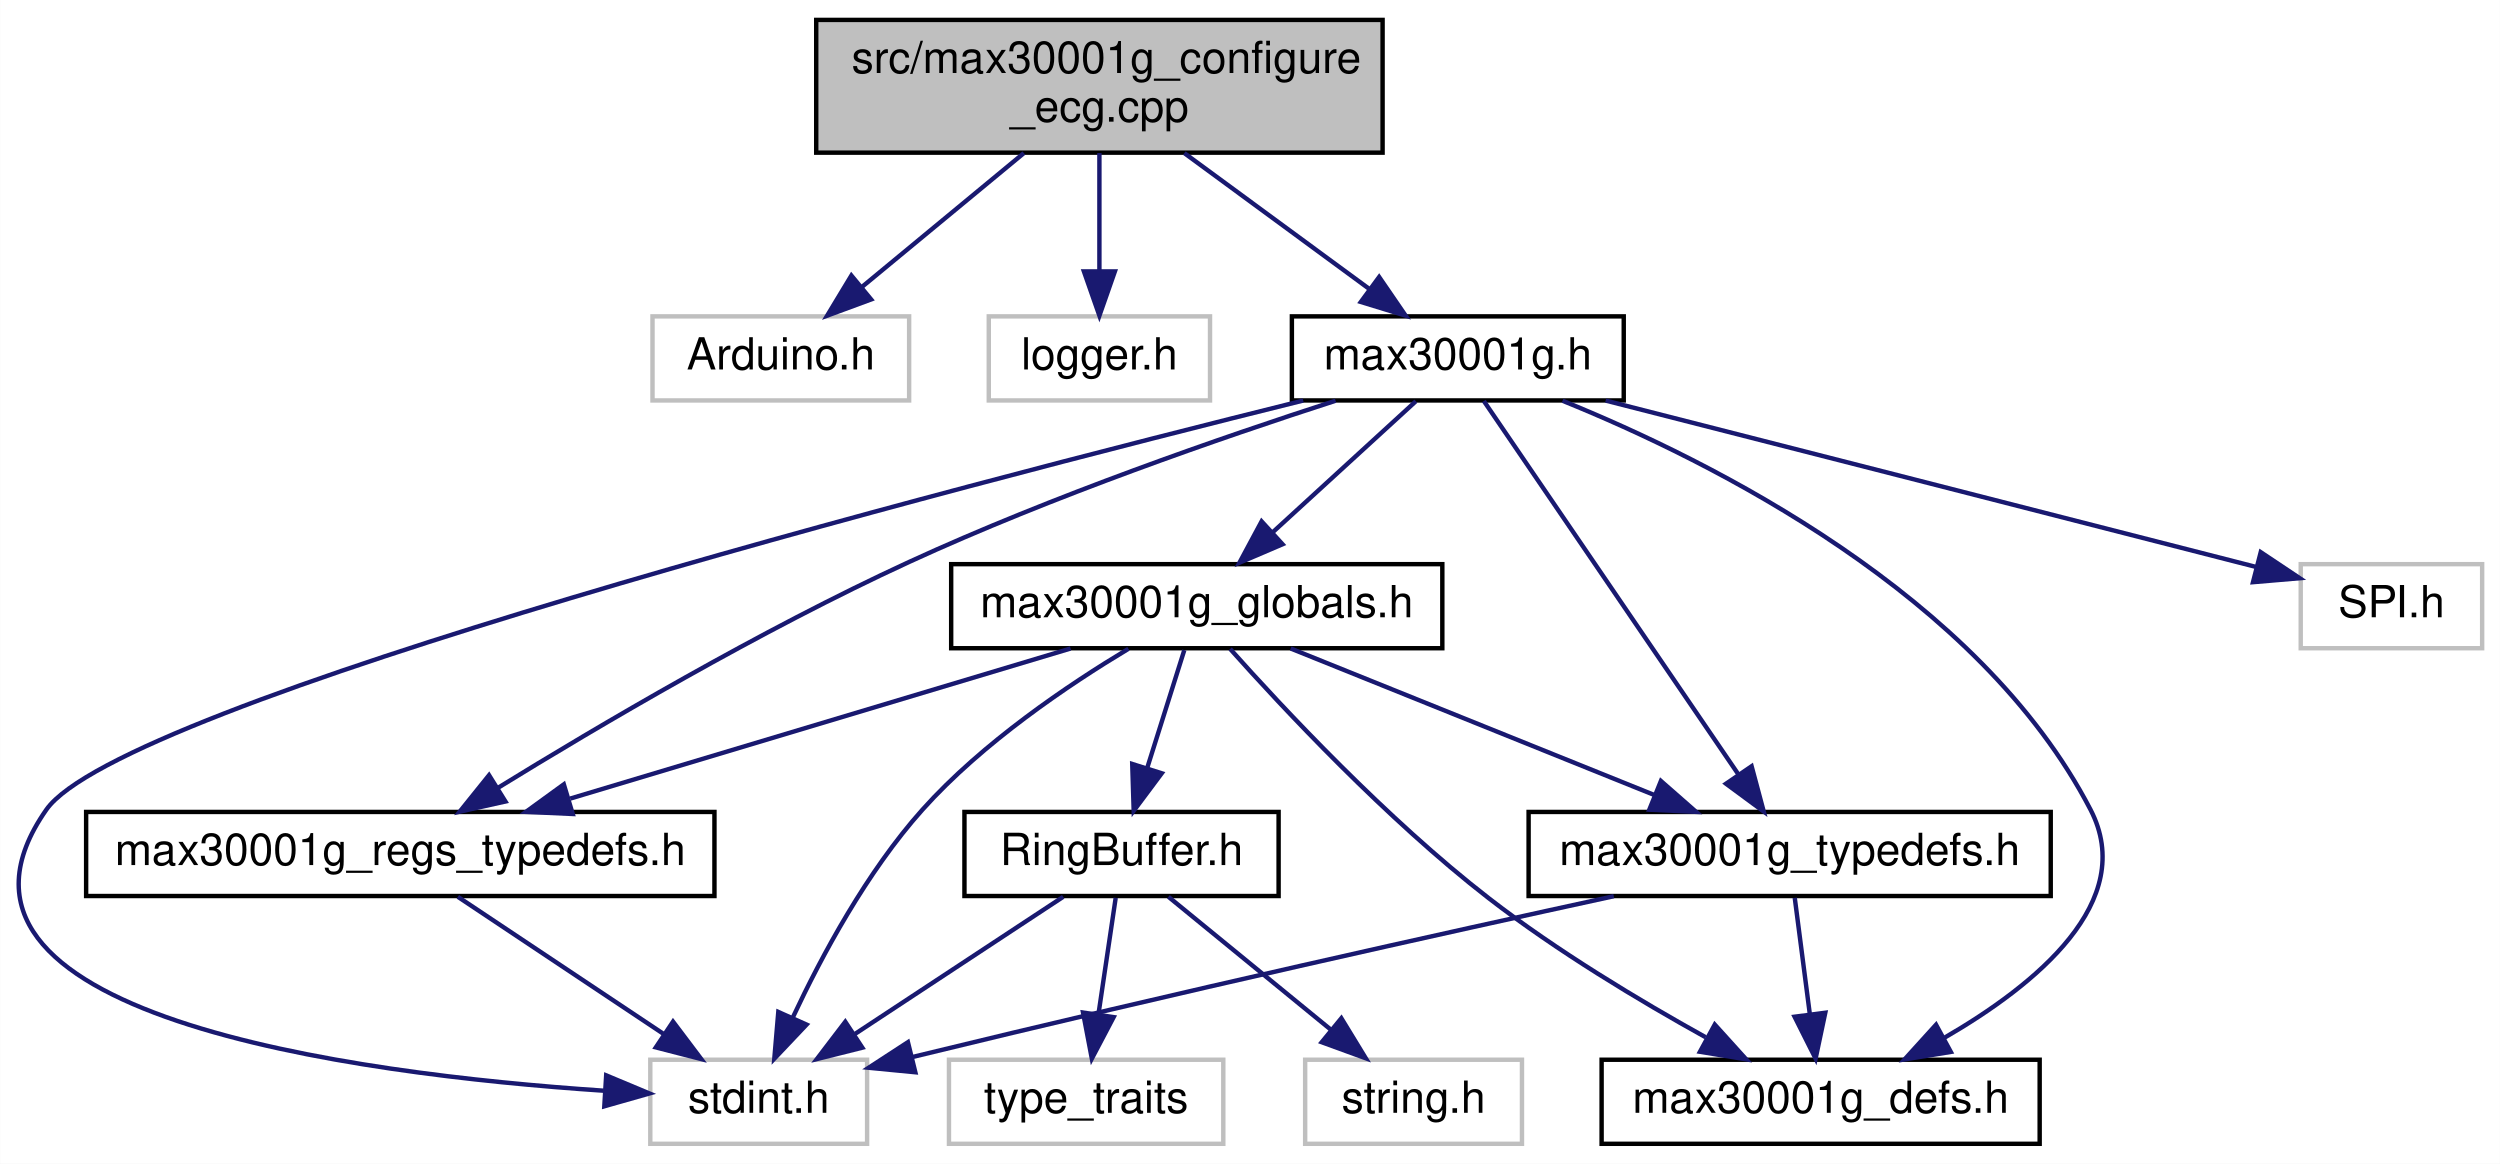
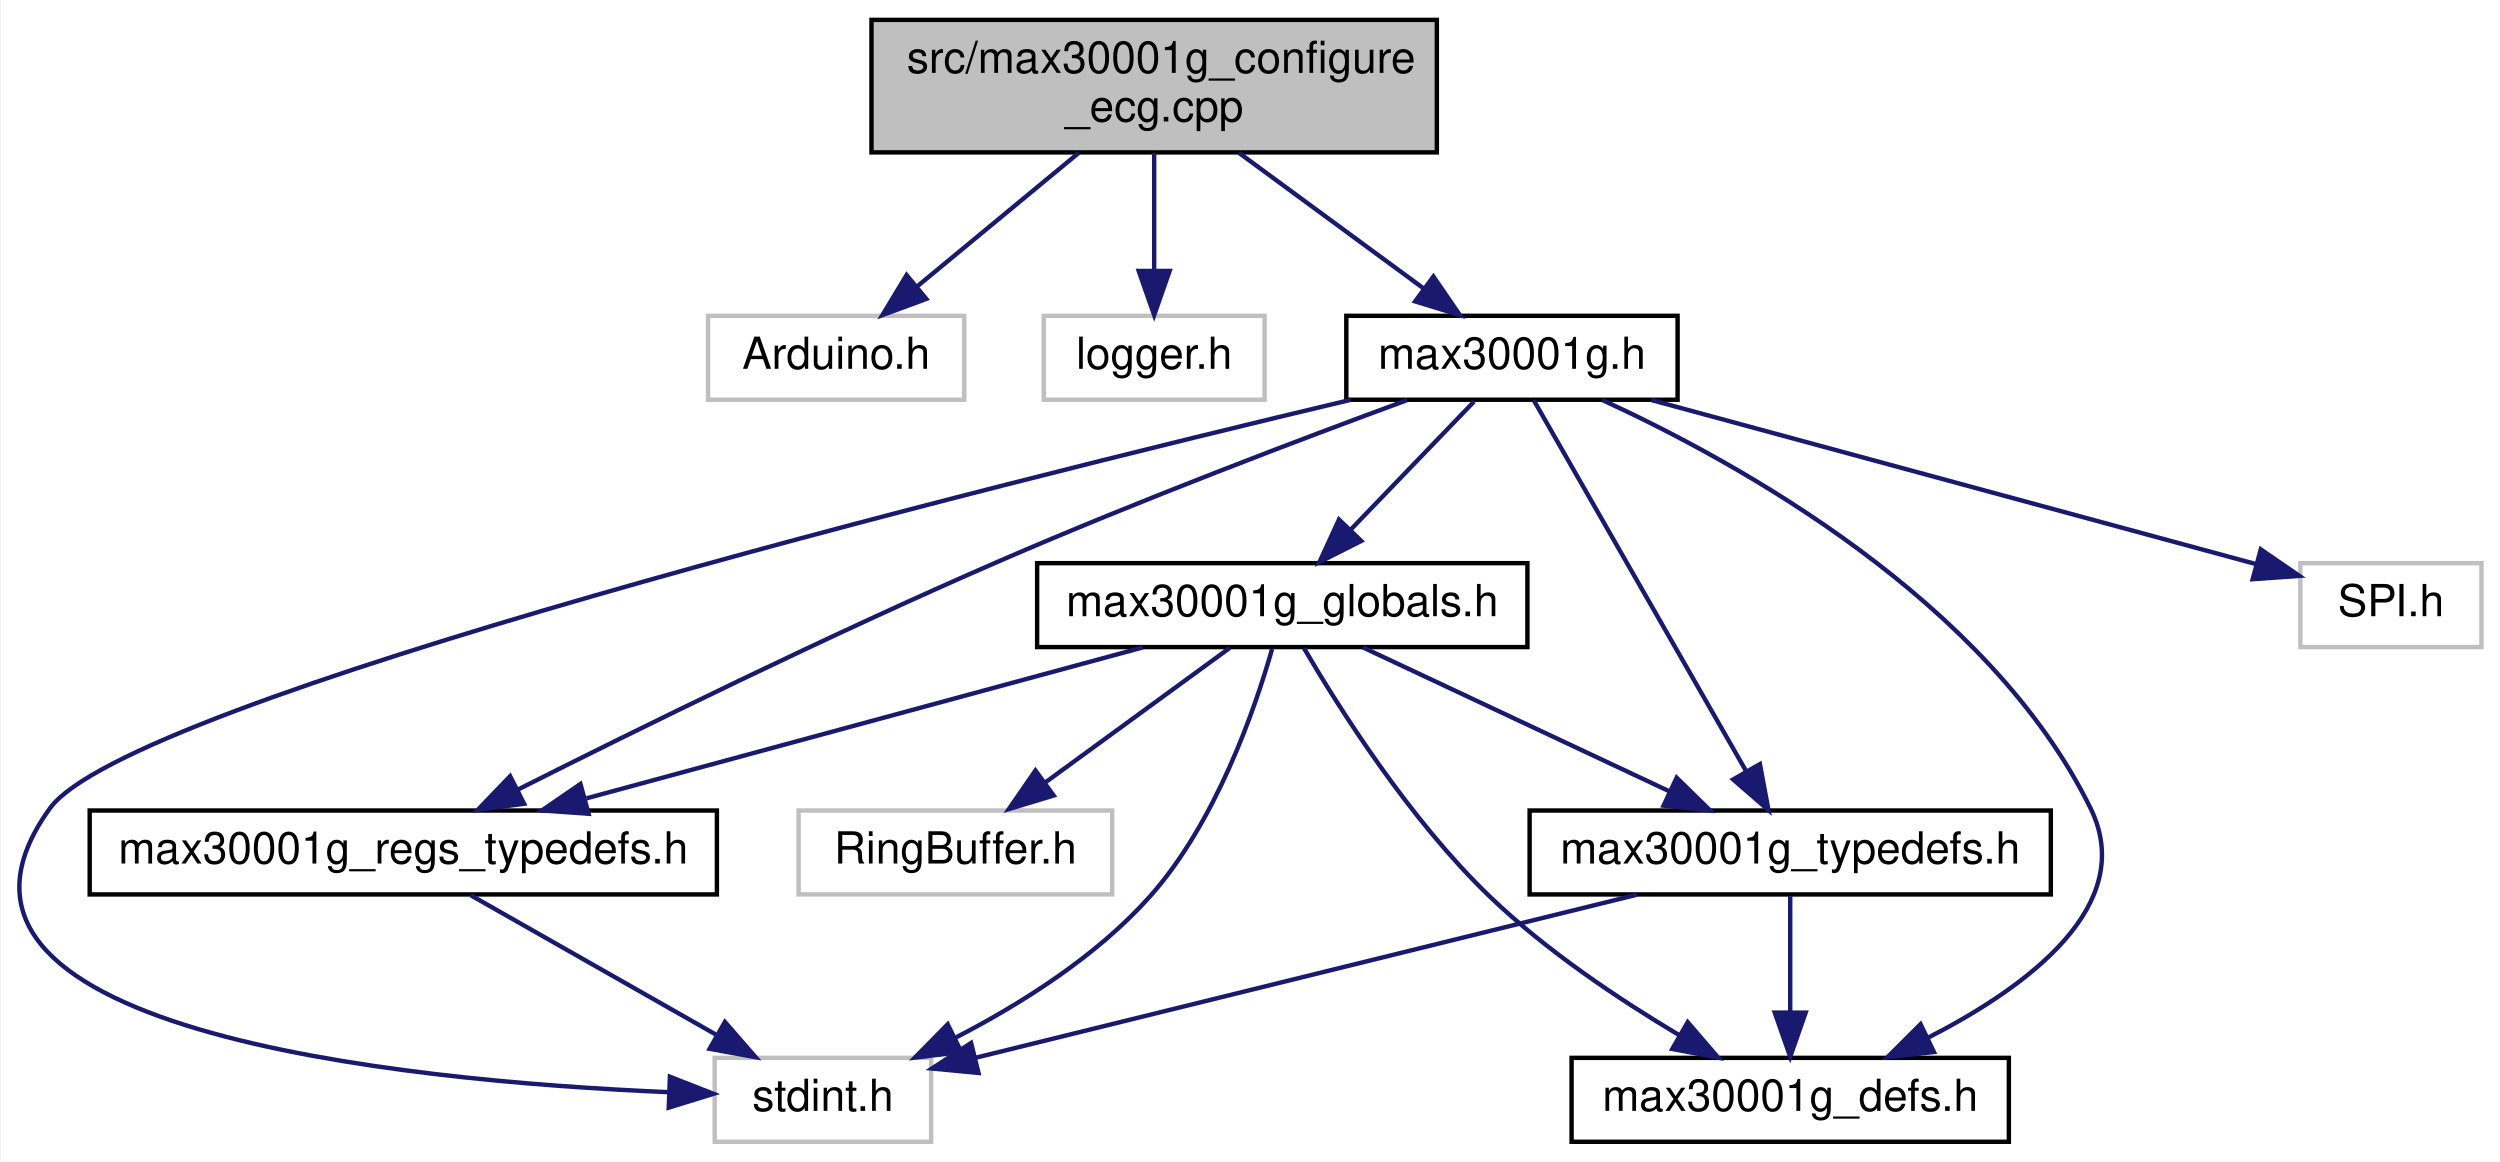
- <svg xmlns="http://www.w3.org/2000/svg" xmlns:xlink="http://www.w3.org/1999/xlink" width="565pt" height="263pt" viewBox="0.00 0.00 564.93 263.00">
+ <svg xmlns="http://www.w3.org/2000/svg" xmlns:xlink="http://www.w3.org/1999/xlink" width="566pt" height="263pt" viewBox="0.00 0.00 565.61 263.00">
  <g id="graph0" class="graph" transform="scale(1 1) rotate(0) translate(4 259)">
-     <polygon fill="white" stroke="transparent" points="-4,4 -4,-259 560.93,-259 560.93,4 -4,4" />
+     <polygon fill="white" stroke="transparent" points="-4,4 -4,-259 561.61,-259 561.61,4 -4,4" />
    <g id="node1" class="node">
      <g id="a_node1">
        <a xlink:title=" ">
-           <polygon fill="#bfbfbf" stroke="black" points="180.43,-224.5 180.43,-254.5 308.43,-254.5 308.43,-224.5 180.43,-224.5" />
-           <text text-anchor="start" x="188.43" y="-242.5" font-family="Helvetica,sans-Serif" font-size="10.00">src/max30001g_configure</text>
-           <text text-anchor="middle" x="244.43" y="-231.5" font-family="Helvetica,sans-Serif" font-size="10.00">_ecg.cpp</text>
+           <polygon fill="#bfbfbf" stroke="black" points="193.11,-224.5 193.11,-254.5 321.11,-254.5 321.11,-224.5 193.11,-224.5" />
+           <text text-anchor="start" x="201.11" y="-242.5" font-family="Helvetica,sans-Serif" font-size="10.00">src/max30001g_configure</text>
+           <text text-anchor="middle" x="257.11" y="-231.5" font-family="Helvetica,sans-Serif" font-size="10.00">_ecg.cpp</text>
        </a>
      </g>
    </g>
    <g id="node2" class="node">
      <g id="a_node2">
        <a xlink:title=" ">
-           <polygon fill="white" stroke="#bfbfbf" points="143.43,-168.5 143.43,-187.5 201.43,-187.5 201.43,-168.5 143.43,-168.5" />
-           <text text-anchor="middle" x="172.43" y="-175.5" font-family="Helvetica,sans-Serif" font-size="10.00">Arduino.h</text>
+           <polygon fill="white" stroke="#bfbfbf" points="156.11,-168.5 156.11,-187.5 214.11,-187.5 214.11,-168.5 156.11,-168.5" />
+           <text text-anchor="middle" x="185.11" y="-175.5" font-family="Helvetica,sans-Serif" font-size="10.00">Arduino.h</text>
        </a>
      </g>
    </g>
    <g id="edge1" class="edge">
-       <path fill="none" stroke="midnightblue" d="M227.36,-224.4C216.36,-215.31 202.06,-203.49 190.81,-194.19" />
-       <polygon fill="midnightblue" stroke="midnightblue" points="192.84,-191.33 182.9,-187.66 188.38,-196.73 192.84,-191.33" />
+       <path fill="none" stroke="midnightblue" d="M240.04,-224.4C229.04,-215.31 214.74,-203.49 203.49,-194.19" />
+       <polygon fill="midnightblue" stroke="midnightblue" points="205.52,-191.33 195.58,-187.66 201.06,-196.73 205.52,-191.33" />
    </g>
    <g id="node3" class="node">
      <g id="a_node3">
        <a xlink:title=" ">
-           <polygon fill="white" stroke="#bfbfbf" points="219.43,-168.5 219.43,-187.5 269.43,-187.5 269.43,-168.5 219.43,-168.5" />
-           <text text-anchor="middle" x="244.43" y="-175.5" font-family="Helvetica,sans-Serif" font-size="10.00">logger.h</text>
+           <polygon fill="white" stroke="#bfbfbf" points="232.11,-168.5 232.11,-187.5 282.11,-187.5 282.11,-168.5 232.11,-168.5" />
+           <text text-anchor="middle" x="257.11" y="-175.5" font-family="Helvetica,sans-Serif" font-size="10.00">logger.h</text>
        </a>
      </g>
    </g>
    <g id="edge2" class="edge">
-       <path fill="none" stroke="midnightblue" d="M244.43,-224.4C244.43,-216.47 244.43,-206.46 244.43,-197.86" />
-       <polygon fill="midnightblue" stroke="midnightblue" points="247.93,-197.66 244.43,-187.66 240.93,-197.66 247.93,-197.66" />
+       <path fill="none" stroke="midnightblue" d="M257.11,-224.4C257.11,-216.47 257.11,-206.46 257.11,-197.86" />
+       <polygon fill="midnightblue" stroke="midnightblue" points="260.61,-197.66 257.11,-187.66 253.61,-197.66 260.61,-197.66" />
    </g>
    <g id="node4" class="node">
      <g id="a_node4">
        <a xlink:href="max30001g_8h.html" target="_top" xlink:title=" ">
-           <polygon fill="white" stroke="black" points="287.93,-168.5 287.93,-187.5 362.93,-187.5 362.93,-168.5 287.93,-168.5" />
-           <text text-anchor="middle" x="325.43" y="-175.5" font-family="Helvetica,sans-Serif" font-size="10.00">max30001g.h</text>
+           <polygon fill="white" stroke="black" points="300.61,-168.5 300.61,-187.5 375.61,-187.5 375.61,-168.5 300.61,-168.5" />
+           <text text-anchor="middle" x="338.11" y="-175.5" font-family="Helvetica,sans-Serif" font-size="10.00">max30001g.h</text>
        </a>
      </g>
    </g>
    <g id="edge3" class="edge">
-       <path fill="none" stroke="midnightblue" d="M263.62,-224.4C276.24,-215.13 292.72,-203.03 305.49,-193.65" />
-       <polygon fill="midnightblue" stroke="midnightblue" points="307.65,-196.4 313.64,-187.66 303.51,-190.76 307.65,-196.4" />
+       <path fill="none" stroke="midnightblue" d="M276.3,-224.4C288.92,-215.13 305.4,-203.03 318.17,-193.65" />
+       <polygon fill="midnightblue" stroke="midnightblue" points="320.33,-196.4 326.32,-187.66 316.19,-190.76 320.33,-196.4" />
    </g>
    <g id="node5" class="node">
      <g id="a_node5">
        <a xlink:title=" ">
-           <polygon fill="white" stroke="#bfbfbf" points="142.93,-0.5 142.93,-19.5 191.93,-19.5 191.93,-0.5 142.93,-0.5" />
-           <text text-anchor="middle" x="167.43" y="-7.5" font-family="Helvetica,sans-Serif" font-size="10.00">stdint.h</text>
+           <polygon fill="white" stroke="#bfbfbf" points="157.61,-0.5 157.61,-19.5 206.61,-19.5 206.61,-0.5 157.61,-0.5" />
+           <text text-anchor="middle" x="182.11" y="-7.5" font-family="Helvetica,sans-Serif" font-size="10.00">stdint.h</text>
        </a>
      </g>
    </g>
    <g id="edge4" class="edge">
-       <path fill="none" stroke="midnightblue" d="M290.49,-168.48C211.2,-148.79 23.19,-99.99 6.43,-76 -26.02,-29.58 75.89,-16.28 132.41,-12.5" />
-       <polygon fill="midnightblue" stroke="midnightblue" points="132.96,-15.97 142.73,-11.88 132.54,-8.98 132.96,-15.97" />
+       <path fill="none" stroke="midnightblue" d="M301.59,-168.48C219.24,-148.89 24.82,-100.49 7.11,-76 -29.18,-25.84 86.13,-14.34 147,-11.74" />
+       <polygon fill="midnightblue" stroke="midnightblue" points="147.47,-15.23 157.33,-11.36 147.21,-8.23 147.47,-15.23" />
    </g>
    <g id="node6" class="node">
      <g id="a_node6">
        <a xlink:title=" ">
-           <polygon fill="white" stroke="#bfbfbf" points="515.93,-112.5 515.93,-131.5 556.93,-131.5 556.93,-112.5 515.93,-112.5" />
-           <text text-anchor="middle" x="536.43" y="-119.5" font-family="Helvetica,sans-Serif" font-size="10.00">SPI.h</text>
+           <polygon fill="white" stroke="#bfbfbf" points="516.61,-112.5 516.61,-131.5 557.61,-131.5 557.61,-112.5 516.61,-112.5" />
+           <text text-anchor="middle" x="537.11" y="-119.5" font-family="Helvetica,sans-Serif" font-size="10.00">SPI.h</text>
        </a>
      </g>
    </g>
    <g id="edge5" class="edge">
-       <path fill="none" stroke="midnightblue" d="M358.84,-168.47C394.25,-159.43 451.78,-144.73 501.43,-132 502.87,-131.63 504.35,-131.25 505.84,-130.87" />
-       <polygon fill="midnightblue" stroke="midnightblue" points="506.89,-134.21 515.7,-128.33 505.14,-127.43 506.89,-134.21" />
+       <path fill="none" stroke="midnightblue" d="M369.64,-168.44C407.2,-158.25 469.53,-141.34 506.63,-131.27" />
+       <polygon fill="midnightblue" stroke="midnightblue" points="507.64,-134.62 516.38,-128.62 505.81,-127.87 507.64,-134.62" />
    </g>
    <g id="node7" class="node">
      <g id="a_node7">
        <a xlink:href="max30001g__defs_8h.html" target="_top" xlink:title=" ">
-           <polygon fill="white" stroke="black" points="357.93,-0.5 357.93,-19.5 456.93,-19.5 456.93,-0.5 357.93,-0.5" />
-           <text text-anchor="middle" x="407.43" y="-7.5" font-family="Helvetica,sans-Serif" font-size="10.00">max30001g_defs.h</text>
+           <polygon fill="white" stroke="black" points="351.61,-0.5 351.61,-19.5 450.61,-19.5 450.61,-0.5 351.61,-0.5" />
+           <text text-anchor="middle" x="401.11" y="-7.5" font-family="Helvetica,sans-Serif" font-size="10.00">max30001g_defs.h</text>
        </a>
      </g>
    </g>
    <g id="edge6" class="edge">
-       <path fill="none" stroke="midnightblue" d="M349.1,-168.43C382.79,-154.78 443.26,-124.58 468.43,-76 479.15,-55.29 456.11,-36.44 435.34,-24.43" />
-       <polygon fill="midnightblue" stroke="midnightblue" points="436.85,-21.27 426.39,-19.57 433.51,-27.42 436.85,-21.27" />
+       <path fill="none" stroke="midnightblue" d="M358.58,-168.43C389.25,-154.34 445.98,-123.03 469.11,-76 479.87,-54.1 454.91,-35.62 432.25,-24.03" />
+       <polygon fill="midnightblue" stroke="midnightblue" points="433.65,-20.82 423.12,-19.64 430.62,-27.13 433.65,-20.82" />
    </g>
    <g id="node8" class="node">
      <g id="a_node8">
        <a xlink:href="max30001g__regs__typedefs_8h.html" target="_top" xlink:title=" ">
-           <polygon fill="white" stroke="black" points="15.43,-56.5 15.43,-75.5 157.43,-75.5 157.43,-56.5 15.43,-56.5" />
-           <text text-anchor="middle" x="86.43" y="-63.5" font-family="Helvetica,sans-Serif" font-size="10.00">max30001g_regs_typedefs.h</text>
+           <polygon fill="white" stroke="black" points="16.11,-56.5 16.11,-75.5 158.11,-75.5 158.11,-56.5 16.11,-56.5" />
+           <text text-anchor="middle" x="87.11" y="-63.5" font-family="Helvetica,sans-Serif" font-size="10.00">max30001g_regs_typedefs.h</text>
        </a>
      </g>
    </g>
    <g id="edge7" class="edge">
-       <path fill="none" stroke="midnightblue" d="M297.81,-168.44C272.33,-160.21 233.67,-146.84 201.43,-132 167.92,-116.58 131.12,-94.88 108.39,-80.88" />
-       <polygon fill="midnightblue" stroke="midnightblue" points="110.19,-77.87 99.85,-75.56 106.49,-83.81 110.19,-77.87" />
+       <path fill="none" stroke="midnightblue" d="M314.33,-168.4C290.73,-159.72 253.61,-145.67 222.11,-132 183.64,-115.31 140.09,-93.86 113.11,-80.27" />
+       <polygon fill="midnightblue" stroke="midnightblue" points="114.46,-77.03 103.96,-75.64 111.3,-83.28 114.46,-77.03" />
    </g>
    <g id="node9" class="node">
      <g id="a_node9">
        <a xlink:href="max30001g__typedefs_8h.html" target="_top" xlink:title=" ">
-           <polygon fill="white" stroke="black" points="341.43,-56.5 341.43,-75.5 459.43,-75.5 459.43,-56.5 341.43,-56.5" />
-           <text text-anchor="middle" x="400.43" y="-63.5" font-family="Helvetica,sans-Serif" font-size="10.00">max30001g_typedefs.h</text>
+           <polygon fill="white" stroke="black" points="342.11,-56.5 342.11,-75.5 460.11,-75.5 460.11,-56.5 342.11,-56.5" />
+           <text text-anchor="middle" x="401.11" y="-63.5" font-family="Helvetica,sans-Serif" font-size="10.00">max30001g_typedefs.h</text>
        </a>
      </g>
    </g>
    <g id="edge9" class="edge">
-       <path fill="none" stroke="midnightblue" d="M331.31,-168.37C343.69,-150.22 372.61,-107.8 388.84,-83.99" />
-       <polygon fill="midnightblue" stroke="midnightblue" points="391.83,-85.83 394.57,-75.59 386.04,-81.88 391.83,-85.83" />
+       <path fill="none" stroke="midnightblue" d="M343.05,-168.37C353.4,-150.3 377.52,-108.18 391.19,-84.31" />
+       <polygon fill="midnightblue" stroke="midnightblue" points="394.25,-86.01 396.19,-75.59 388.18,-82.53 394.25,-86.01" />
    </g>
    <g id="node10" class="node">
      <g id="a_node10">
        <a xlink:href="max30001g__globals_8h.html" target="_top" xlink:title=" ">
-           <polygon fill="white" stroke="black" points="210.93,-112.5 210.93,-131.5 321.93,-131.5 321.93,-112.5 210.93,-112.5" />
-           <text text-anchor="middle" x="266.43" y="-119.5" font-family="Helvetica,sans-Serif" font-size="10.00">max30001g_globals.h</text>
+           <polygon fill="white" stroke="black" points="230.61,-112.5 230.61,-131.5 341.61,-131.5 341.61,-112.5 230.61,-112.5" />
+           <text text-anchor="middle" x="286.11" y="-119.5" font-family="Helvetica,sans-Serif" font-size="10.00">max30001g_globals.h</text>
        </a>
      </g>
    </g>
    <g id="edge12" class="edge">
-       <path fill="none" stroke="midnightblue" d="M315.95,-168.32C307.23,-160.34 294.08,-148.31 283.53,-138.65" />
-       <polygon fill="midnightblue" stroke="midnightblue" points="285.82,-136 276.08,-131.83 281.09,-141.17 285.82,-136" />
+       <path fill="none" stroke="midnightblue" d="M329.52,-168.08C321.95,-160.22 310.73,-148.57 301.59,-139.08" />
+       <polygon fill="midnightblue" stroke="midnightblue" points="303.99,-136.53 294.53,-131.75 298.95,-141.38 303.99,-136.53" />
    </g>
    <g id="edge8" class="edge">
-       <path fill="none" stroke="midnightblue" d="M99.44,-56.32C111.96,-47.98 131.11,-35.21 145.9,-25.35" />
-       <polygon fill="midnightblue" stroke="midnightblue" points="148.07,-28.11 154.45,-19.65 144.18,-22.29 148.07,-28.11" />
+       <path fill="none" stroke="midnightblue" d="M102.37,-56.32C117.33,-47.82 140.36,-34.73 157.83,-24.8" />
+       <polygon fill="midnightblue" stroke="midnightblue" points="159.92,-27.64 166.88,-19.65 156.46,-21.55 159.92,-27.64" />
    </g>
    <g id="edge10" class="edge">
-       <path fill="none" stroke="midnightblue" d="M360.68,-56.46C322.49,-48.15 262.91,-34.93 202.06,-20.09" />
-       <polygon fill="midnightblue" stroke="midnightblue" points="202.83,-16.67 192.28,-17.69 201.16,-23.47 202.83,-16.67" />
+       <path fill="none" stroke="midnightblue" d="M366.4,-56.44C325.38,-46.33 257.51,-29.59 216.58,-19.5" />
+       <polygon fill="midnightblue" stroke="midnightblue" points="217.34,-16.08 206.79,-17.09 215.66,-22.88 217.34,-16.08" />
    </g>
    <g id="edge11" class="edge">
-       <path fill="none" stroke="midnightblue" d="M401.58,-56.08C402.51,-48.93 403.85,-38.64 405,-29.69" />
-       <polygon fill="midnightblue" stroke="midnightblue" points="408.48,-30.12 406.29,-19.75 401.54,-29.22 408.48,-30.12" />
+       <path fill="none" stroke="midnightblue" d="M401.11,-56.08C401.11,-49.01 401.11,-38.86 401.11,-29.99" />
+       <polygon fill="midnightblue" stroke="midnightblue" points="404.61,-29.75 401.11,-19.75 397.61,-29.75 404.61,-29.75" />
    </g>
    <g id="edge13" class="edge">
-       <path fill="none" stroke="midnightblue" d="M250.99,-112.37C237.5,-104.27 218,-91.16 204.43,-76 191.87,-61.97 181.66,-42.97 175.18,-29.14" />
-       <polygon fill="midnightblue" stroke="midnightblue" points="178.25,-27.44 170.96,-19.74 171.86,-30.3 178.25,-27.44" />
+       <path fill="none" stroke="midnightblue" d="M283.81,-112.08C279.97,-98.61 271.16,-72.88 256.11,-56 244.04,-42.47 226.92,-31.7 212.19,-24.1" />
+       <polygon fill="midnightblue" stroke="midnightblue" points="213.45,-20.82 202.93,-19.56 210.36,-27.1 213.45,-20.82" />
    </g>
-     <g id="edge18" class="edge">
-       <path fill="none" stroke="midnightblue" d="M273.98,-112.34C285.69,-99.22 309.29,-73.92 332.43,-56 347.79,-44.1 366.53,-32.85 381.44,-24.58" />
-       <polygon fill="midnightblue" stroke="midnightblue" points="383.5,-27.45 390.61,-19.59 380.15,-21.3 383.5,-27.45" />
+     <g id="edge15" class="edge">
+       <path fill="none" stroke="midnightblue" d="M291.03,-112.24C298.78,-99 314.82,-73.55 333.11,-56 345.89,-43.74 362.42,-32.71 375.98,-24.64" />
+       <polygon fill="midnightblue" stroke="midnightblue" points="377.9,-27.58 384.81,-19.55 374.4,-21.51 377.9,-27.58" />
    </g>
-     <g id="edge20" class="edge">
-       <path fill="none" stroke="midnightblue" d="M237.91,-112.44C207.36,-103.28 158.72,-88.69 124.83,-78.52" />
-       <polygon fill="midnightblue" stroke="midnightblue" points="125.4,-75.04 114.82,-75.52 123.39,-81.74 125.4,-75.04" />
+     <g id="edge17" class="edge">
+       <path fill="none" stroke="midnightblue" d="M254.57,-112.44C220.51,-103.2 166.1,-88.44 128.59,-78.26" />
+       <polygon fill="midnightblue" stroke="midnightblue" points="129.06,-74.76 118.49,-75.52 127.22,-81.51 129.06,-74.76" />
    </g>
-     <g id="edge19" class="edge">
-       <path fill="none" stroke="midnightblue" d="M287.66,-112.44C309.81,-103.52 344.75,-89.44 369.86,-79.32" />
-       <polygon fill="midnightblue" stroke="midnightblue" points="371.33,-82.5 379.29,-75.52 368.71,-76.01 371.33,-82.5" />
+     <g id="edge16" class="edge">
+       <path fill="none" stroke="midnightblue" d="M304.33,-112.44C323,-103.68 352.26,-89.94 373.72,-79.86" />
+       <polygon fill="midnightblue" stroke="midnightblue" points="375.4,-82.93 382.97,-75.52 372.43,-76.6 375.4,-82.93" />
    </g>
    <g id="node11" class="node">
      <g id="a_node11">
-         <a xlink:href="RingBuffer_8h.html" target="_top" xlink:title=" ">
-           <polygon fill="white" stroke="black" points="213.93,-56.5 213.93,-75.5 284.93,-75.5 284.93,-56.5 213.93,-56.5" />
-           <text text-anchor="middle" x="249.43" y="-63.5" font-family="Helvetica,sans-Serif" font-size="10.00">RingBuffer.h</text>
+         <a xlink:title=" ">
+           <polygon fill="white" stroke="#bfbfbf" points="176.61,-56.5 176.61,-75.5 247.61,-75.5 247.61,-56.5 176.61,-56.5" />
+           <text text-anchor="middle" x="212.11" y="-63.5" font-family="Helvetica,sans-Serif" font-size="10.00">RingBuffer.h</text>
        </a>
      </g>
    </g>
    <g id="edge14" class="edge">
-       <path fill="none" stroke="midnightblue" d="M263.62,-112.08C261.34,-104.85 258.06,-94.41 255.22,-85.4" />
-       <polygon fill="midnightblue" stroke="midnightblue" points="258.52,-84.24 252.18,-75.75 251.85,-86.34 258.52,-84.24" />
-     </g>
-     <g id="edge16" class="edge">
-       <path fill="none" stroke="midnightblue" d="M236.25,-56.32C223.58,-47.98 204.19,-35.21 189.22,-25.35" />
-       <polygon fill="midnightblue" stroke="midnightblue" points="190.85,-22.23 180.57,-19.65 187,-28.08 190.85,-22.23" />
-     </g>
-     <g id="node12" class="node">
-       <g id="a_node12">
-         <a xlink:title=" ">
-           <polygon fill="white" stroke="#bfbfbf" points="290.93,-0.5 290.93,-19.5 339.93,-19.5 339.93,-0.5 290.93,-0.5" />
-           <text text-anchor="middle" x="315.43" y="-7.5" font-family="Helvetica,sans-Serif" font-size="10.00">string.h</text>
-         </a>
-       </g>
-     </g>
-     <g id="edge15" class="edge">
-       <path fill="none" stroke="midnightblue" d="M260.03,-56.32C269.88,-48.26 284.78,-36.08 296.64,-26.37" />
-       <polygon fill="midnightblue" stroke="midnightblue" points="299.11,-28.88 304.63,-19.83 294.67,-23.46 299.11,-28.88" />
-     </g>
-     <g id="node13" class="node">
-       <g id="a_node13">
-         <a xlink:title=" ">
-           <polygon fill="white" stroke="#bfbfbf" points="210.43,-0.5 210.43,-19.5 272.43,-19.5 272.43,-0.5 210.43,-0.5" />
-           <text text-anchor="middle" x="241.43" y="-7.5" font-family="Helvetica,sans-Serif" font-size="10.00">type_traits</text>
-         </a>
-       </g>
-     </g>
-     <g id="edge17" class="edge">
-       <path fill="none" stroke="midnightblue" d="M248.11,-56.08C247.05,-48.93 245.52,-38.64 244.2,-29.69" />
-       <polygon fill="midnightblue" stroke="midnightblue" points="247.65,-29.13 242.72,-19.75 240.73,-30.16 247.65,-29.13" />
+       <path fill="none" stroke="midnightblue" d="M274.22,-112.32C262.96,-104.11 245.82,-91.6 232.4,-81.81" />
+       <polygon fill="midnightblue" stroke="midnightblue" points="234.35,-78.9 224.21,-75.83 230.23,-84.56 234.35,-78.9" />
    </g>
  </g>
</svg>
